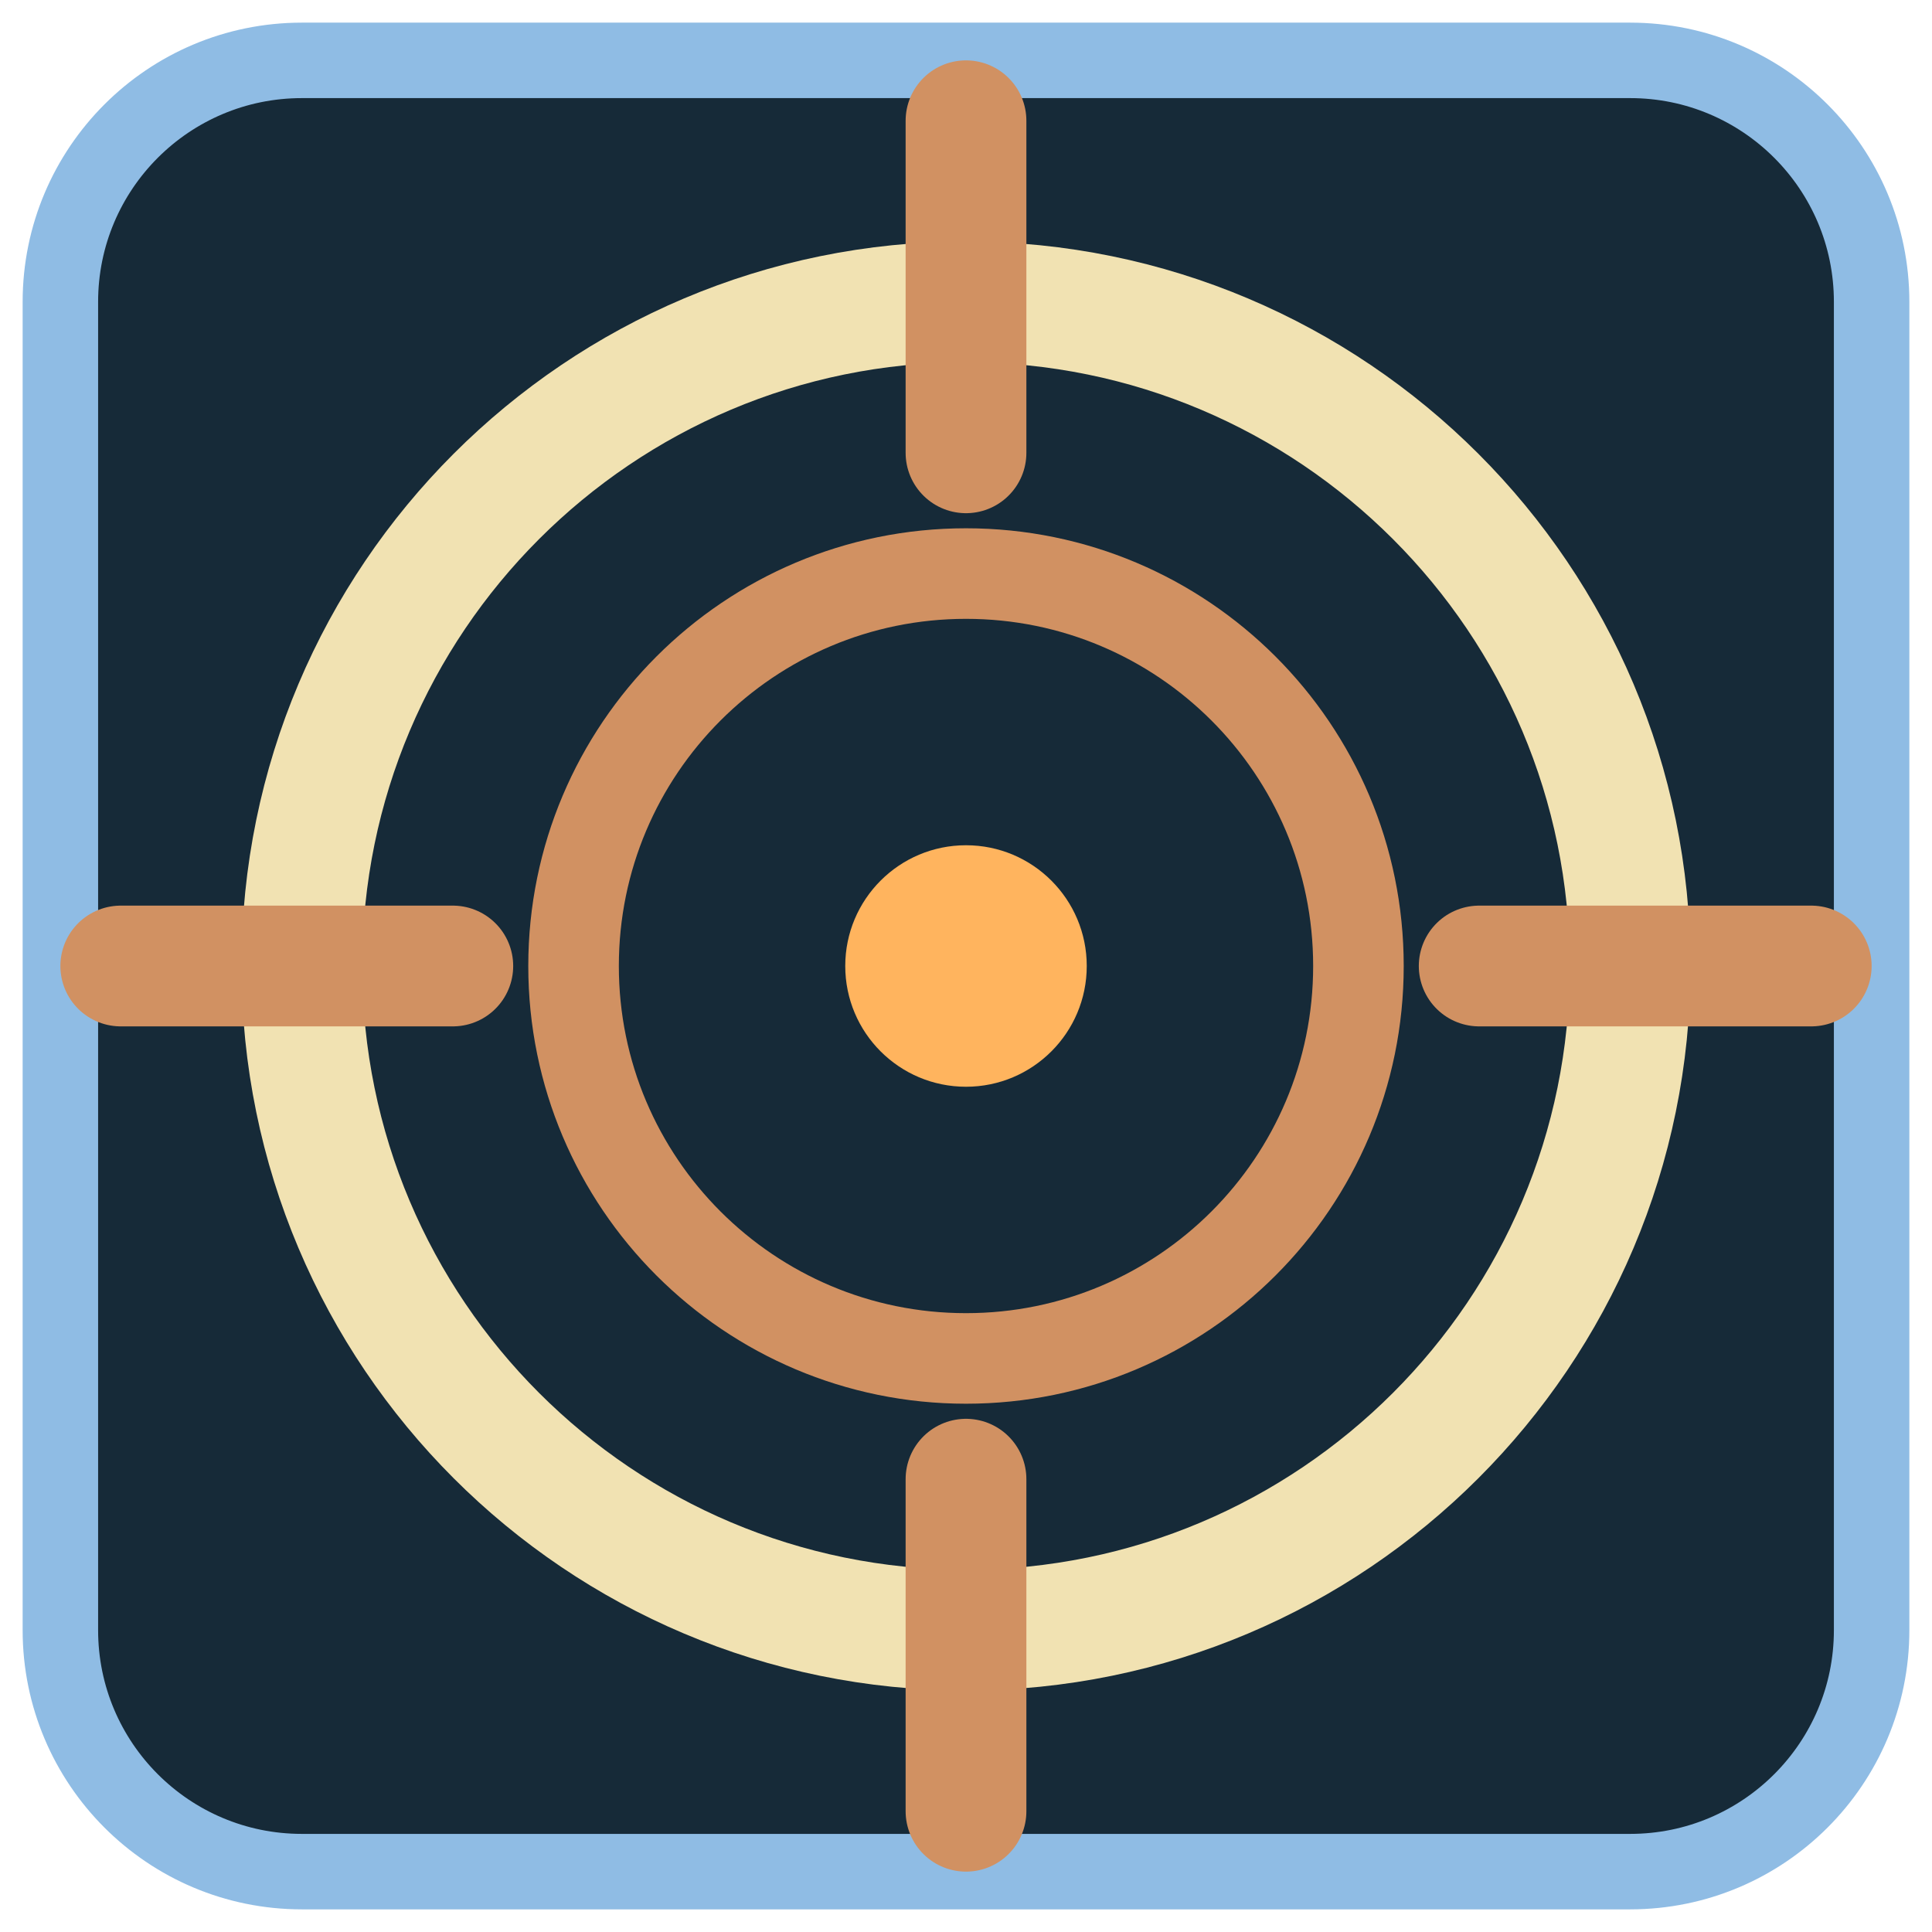
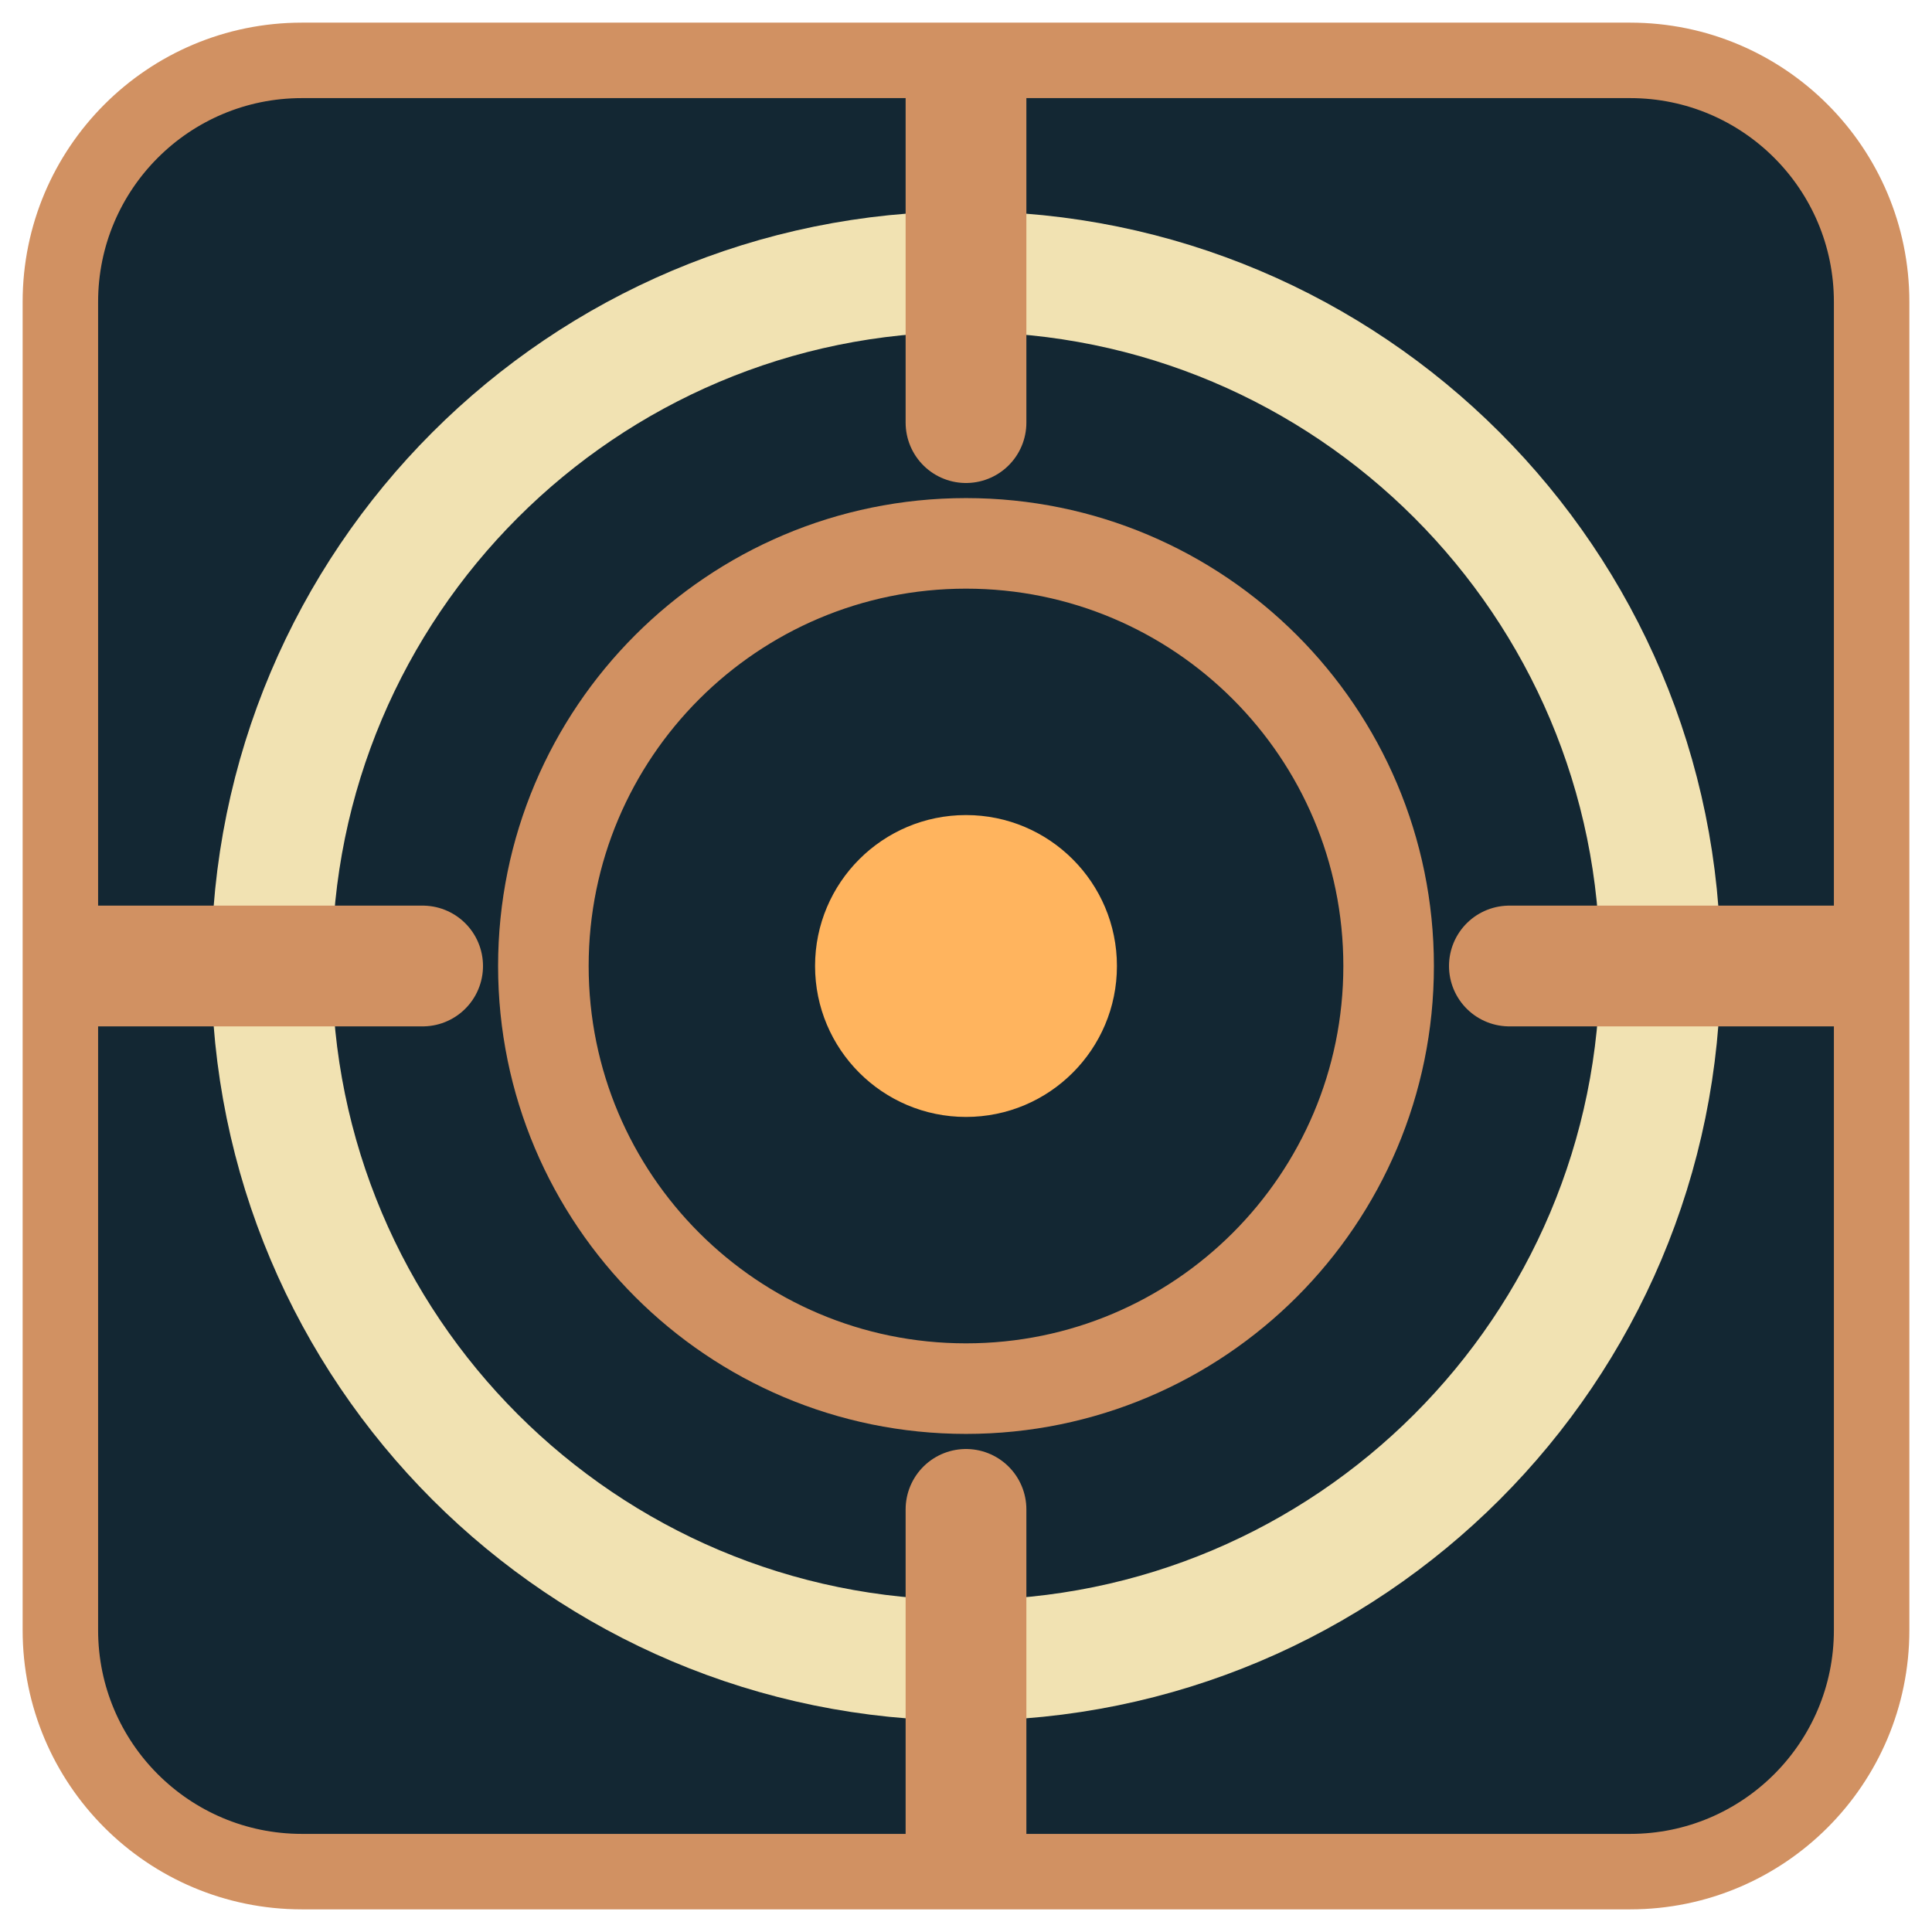
<svg xmlns="http://www.w3.org/2000/svg" viewBox="0 0 64 64">
-   <rect x="2" y="2" width="60" height="60" rx="8" fill="#162a38" stroke="#8fbce4" stroke-width="2.5" />
-   <circle cx="32" cy="32" r="22" fill="none" stroke="#f1e2b2" stroke-width="4" />
-   <circle cx="32" cy="32" r="13" fill="none" stroke="#d19162" stroke-width="3" />
-   <circle cx="32" cy="32" r="4" fill="#ffb45e" />
-   <path d="M32 4 V15 M32 49 V60 M4 32 H15 M49 32 H60" stroke="#d19162" stroke-width="4" stroke-linecap="round" />
+   <rect x="2" y="2" width="60" height="60" rx="8" fill="#132733" stroke="#d19162" stroke-width="2.5" />
+   <circle cx="32" cy="32" r="23" fill="none" stroke="#f1e2b2" stroke-width="4" />
+   <circle cx="32" cy="32" r="14" fill="none" stroke="#d19162" stroke-width="3" />
+   <circle cx="32" cy="32" r="5" fill="#ffb45e" />
+   <path d="M32 3 V14 M32 50 V61 M3 32 H14 M50 32 H61" stroke="#d19162" stroke-width="4" stroke-linecap="round" />
</svg>
